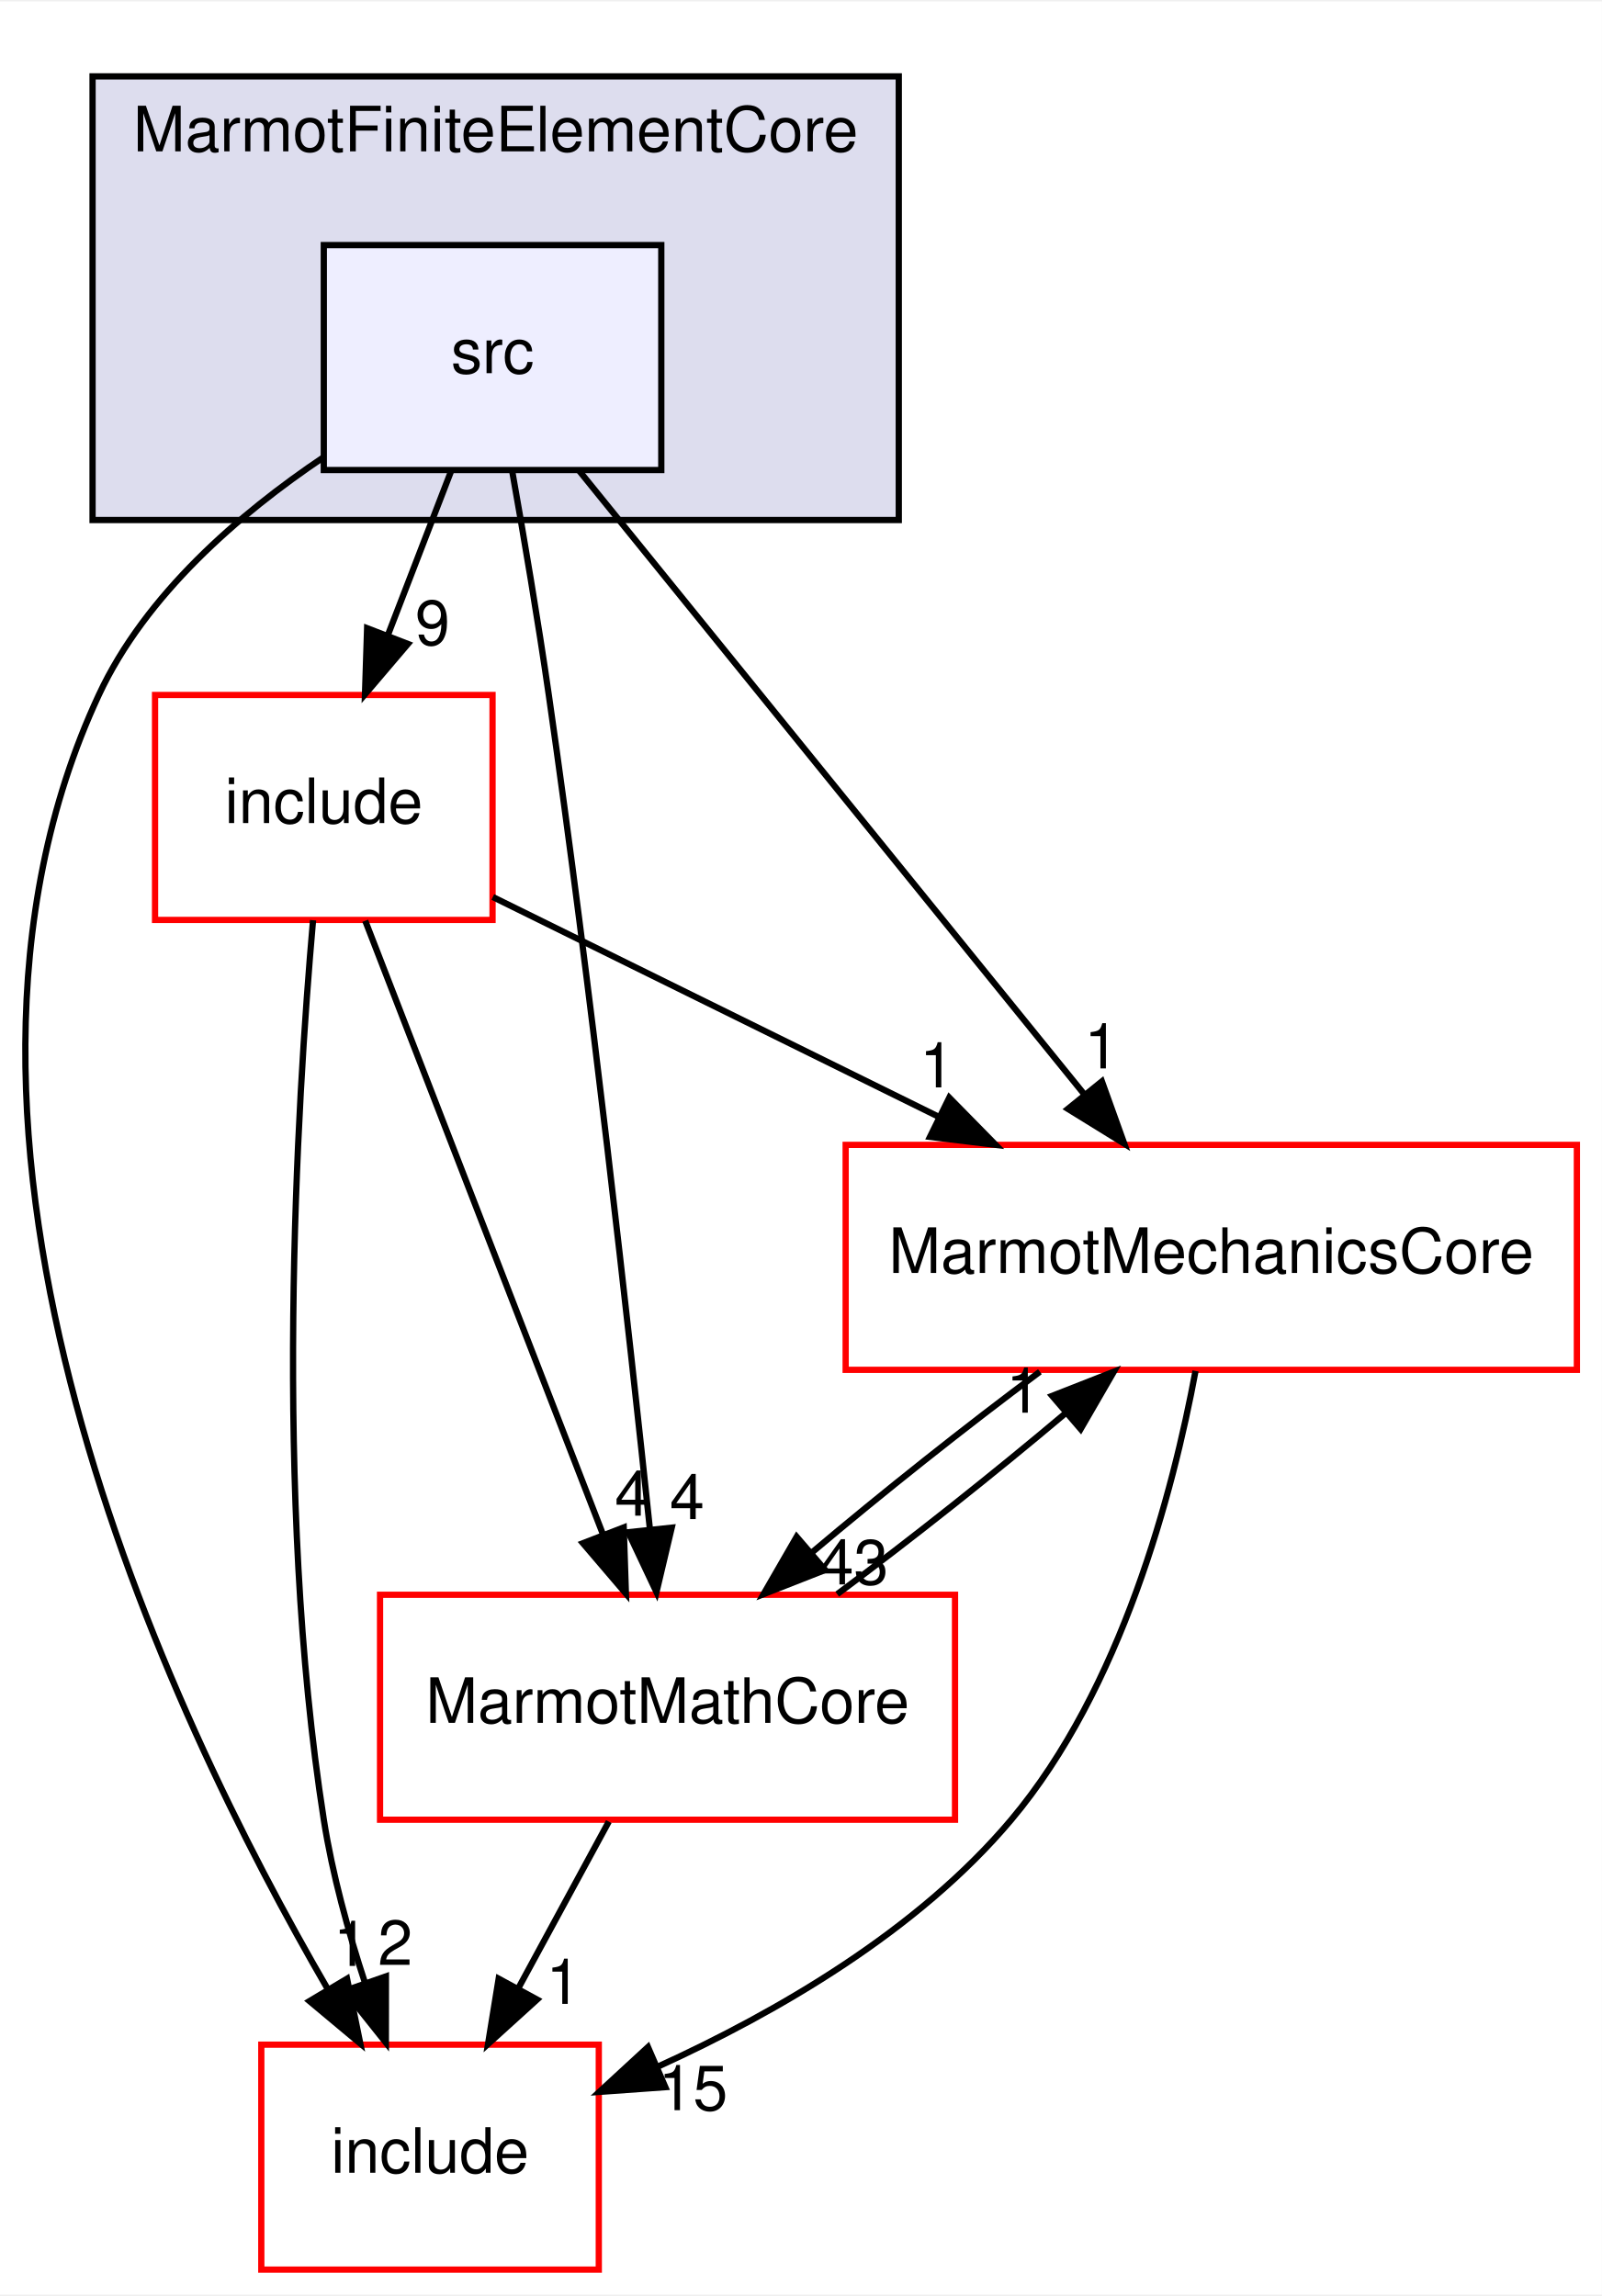
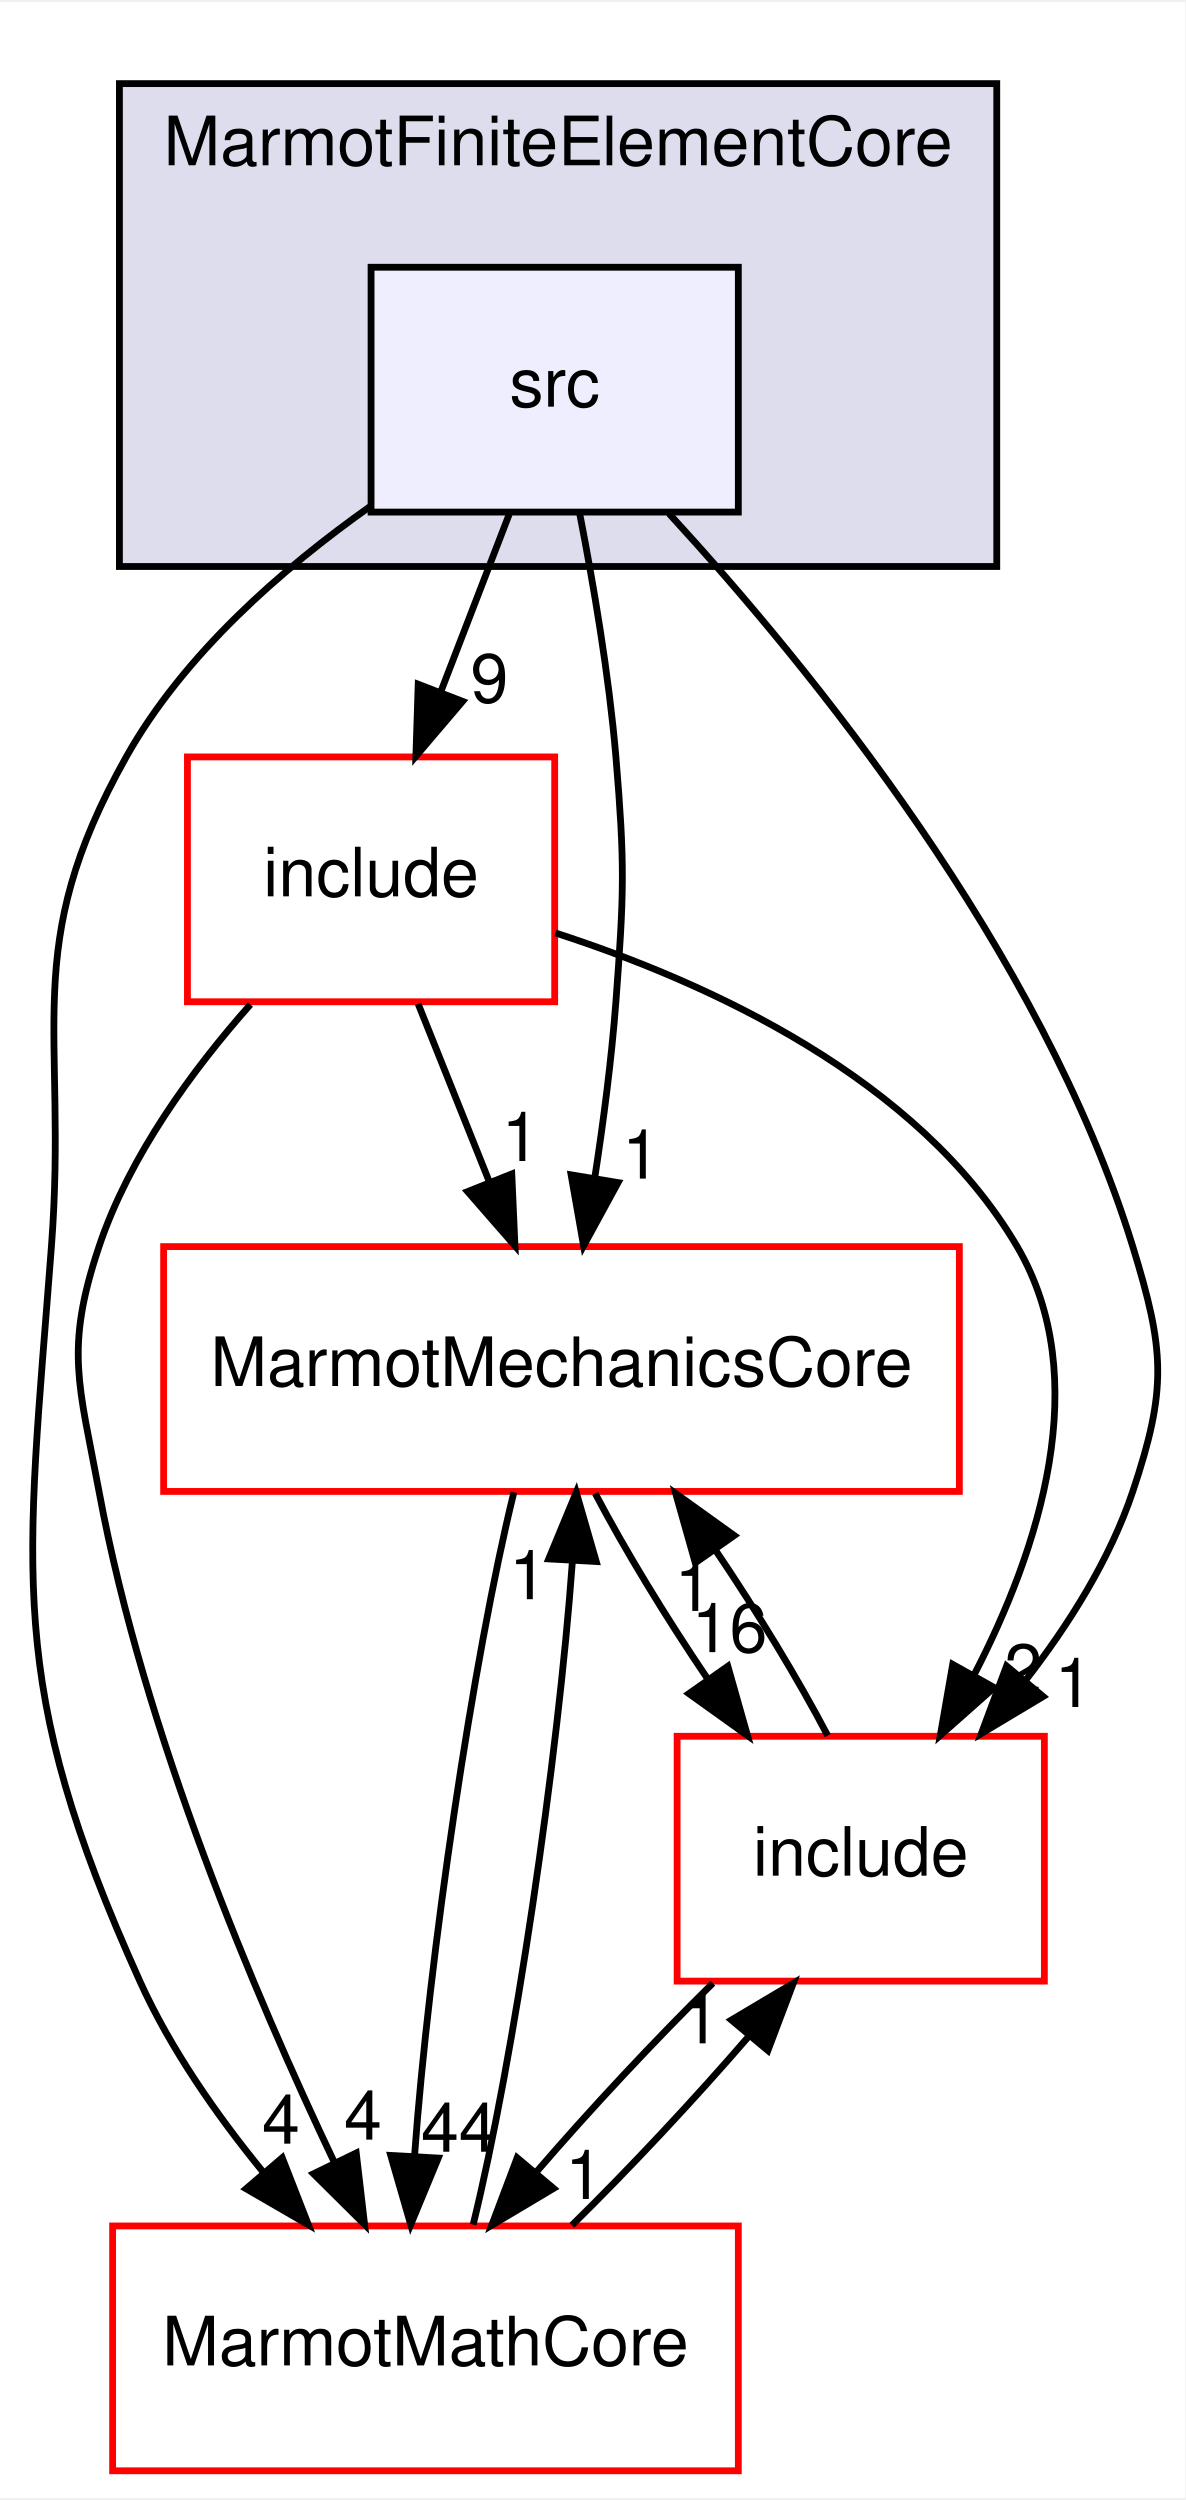
- <svg xmlns="http://www.w3.org/2000/svg" xmlns:xlink="http://www.w3.org/1999/xlink" width="256pt" height="367pt" viewBox="0.00 0.00 256.31 367.00">
+ <svg xmlns="http://www.w3.org/2000/svg" xmlns:xlink="http://www.w3.org/1999/xlink" width="174pt" height="367pt" viewBox="0.00 0.00 174.28 367.00">
  <g id="graph0" class="graph" transform="scale(1 1) rotate(0) translate(4 363)">
-     <polygon fill="white" stroke="transparent" points="-4,4 -4,-363 252.31,-363 252.31,4 -4,4" />
+     <polygon fill="white" stroke="transparent" points="-4,4 -4,-363 170.28,-363 170.28,4 -4,4" />
    <g id="clust1" class="cluster">
      <g id="a_clust1">
        <a xlink:href="dir_a6282ced73efdb7b36cfc8bdf7a60b20.html" target="_top" xlink:title="MarmotFiniteElementCore">
-           <polygon fill="#ddddee" stroke="black" points="10.81,-280 10.81,-351 139.81,-351 139.81,-280 10.81,-280" />
-           <text text-anchor="middle" x="75.31" y="-339" font-family="Helvetica,sans-Serif" font-size="10.00">MarmotFiniteElementCore</text>
+           <polygon fill="#ddddee" stroke="black" points="13.56,-280 13.56,-351 142.56,-351 142.56,-280 13.56,-280" />
+           <text text-anchor="middle" x="78.06" y="-339" font-family="Helvetica,sans-Serif" font-size="10.00">MarmotFiniteElementCore</text>
        </a>
      </g>
    </g>
    <g id="node1" class="node">
      <g id="a_node1">
        <a xlink:href="dir_b03b27ba81a49fd6f9c9588f67883179.html" target="_top" xlink:title="src">
-           <polygon fill="#eeeeff" stroke="black" points="101.81,-324 47.81,-324 47.81,-288 101.81,-288 101.81,-324" />
-           <text text-anchor="middle" x="74.81" y="-303.5" font-family="Helvetica,sans-Serif" font-size="10.00">src</text>
+           <polygon fill="#eeeeff" stroke="black" points="104.56,-324 50.56,-324 50.56,-288 104.56,-288 104.56,-324" />
+           <text text-anchor="middle" x="77.56" y="-303.5" font-family="Helvetica,sans-Serif" font-size="10.00">src</text>
        </a>
      </g>
    </g>
    <g id="node2" class="node">
      <g id="a_node2">
        <a xlink:href="dir_7a1ab5031ed028ea4c059c711d14cf0d.html" target="_top" xlink:title="include">
-           <polygon fill="white" stroke="red" points="74.81,-252 20.81,-252 20.81,-216 74.81,-216 74.81,-252" />
-           <text text-anchor="middle" x="47.81" y="-231.5" font-family="Helvetica,sans-Serif" font-size="10.00">include</text>
+           <polygon fill="white" stroke="red" points="77.56,-252 23.56,-252 23.56,-216 77.56,-216 77.56,-252" />
+           <text text-anchor="middle" x="50.56" y="-231.5" font-family="Helvetica,sans-Serif" font-size="10.00">include</text>
        </a>
      </g>
    </g>
-     <g id="edge6" class="edge">
-       <path fill="none" stroke="black" d="M68.13,-287.7C65.09,-279.81 61.42,-270.3 58.05,-261.55" />
-       <polygon fill="black" stroke="black" points="61.27,-260.17 54.4,-252.1 54.74,-262.69 61.27,-260.17" />
-       <g id="a_edge6-headlabel">
+     <g id="edge8" class="edge">
+       <path fill="none" stroke="black" d="M70.88,-287.7C67.84,-279.81 64.17,-270.3 60.8,-261.55" />
+       <polygon fill="black" stroke="black" points="64.02,-260.17 57.15,-252.1 57.49,-262.69 64.02,-260.17" />
+       <g id="a_edge8-headlabel">
        <a xlink:href="dir_000009_000007.html" target="_top" xlink:title="9">
-           <text text-anchor="middle" x="65.21" y="-260.01" font-family="Helvetica,sans-Serif" font-size="10.00">9</text>
+           <text text-anchor="middle" x="67.96" y="-260.01" font-family="Helvetica,sans-Serif" font-size="10.00">9</text>
        </a>
      </g>
    </g>
    <g id="node3" class="node">
      <g id="a_node3">
        <a xlink:href="dir_9969c29766c3ca5ea49aac3cac97384d.html" target="_top" xlink:title="MarmotMechanicsCore">
-           <polygon fill="white" stroke="red" points="248.31,-180 131.31,-180 131.31,-144 248.31,-144 248.31,-180" />
-           <text text-anchor="middle" x="189.81" y="-159.5" font-family="Helvetica,sans-Serif" font-size="10.00">MarmotMechanicsCore</text>
+           <polygon fill="white" stroke="red" points="137.06,-180 20.06,-180 20.06,-144 137.06,-144 137.06,-180" />
+           <text text-anchor="middle" x="78.56" y="-159.5" font-family="Helvetica,sans-Serif" font-size="10.00">MarmotMechanicsCore</text>
        </a>
      </g>
    </g>
-     <g id="edge7" class="edge">
-       <path fill="none" stroke="black" d="M88.68,-287.87C108.8,-263.03 146.2,-216.85 169.45,-188.14" />
-       <polygon fill="black" stroke="black" points="172.31,-190.16 175.89,-180.19 166.87,-185.76 172.31,-190.16" />
-       <g id="a_edge7-headlabel">
-         <a xlink:href="dir_000009_000012.html" target="_top" xlink:title="1">
-           <text text-anchor="middle" x="172.26" y="-192.24" font-family="Helvetica,sans-Serif" font-size="10.00">1</text>
+     <g id="edge9" class="edge">
+       <path fill="none" stroke="black" d="M81.21,-287.91C83.23,-277.57 85.54,-264.09 86.56,-252 87.9,-236.06 87.75,-231.96 86.56,-216 85.92,-207.52 84.72,-198.34 83.44,-190.04" />
+       <polygon fill="black" stroke="black" points="86.88,-189.41 81.81,-180.11 79.97,-190.55 86.88,-189.41" />
+       <g id="a_edge9-headlabel">
+         <a xlink:href="dir_000009_000016.html" target="_top" xlink:title="1">
+           <text text-anchor="middle" x="90.27" y="-190" font-family="Helvetica,sans-Serif" font-size="10.00">1</text>
        </a>
      </g>
    </g>
    <g id="node4" class="node">
      <g id="a_node4">
        <a xlink:href="dir_d44c64559bbebec7f509842c48db8b23.html" target="_top" xlink:title="include">
-           <polygon fill="white" stroke="red" points="91.81,-36 37.81,-36 37.81,0 91.81,0 91.81,-36" />
-           <text text-anchor="middle" x="64.81" y="-15.5" font-family="Helvetica,sans-Serif" font-size="10.00">include</text>
+           <polygon fill="white" stroke="red" points="149.56,-108 95.56,-108 95.56,-72 149.56,-72 149.56,-108" />
+           <text text-anchor="middle" x="122.56" y="-87.5" font-family="Helvetica,sans-Serif" font-size="10.00">include</text>
        </a>
      </g>
    </g>
-     <g id="edge8" class="edge">
-       <path fill="none" stroke="black" d="M47.8,-290.07C34.3,-281 19.29,-268.07 11.81,-252 -21.05,-181.43 22.74,-89.12 48.46,-44.86" />
-       <polygon fill="black" stroke="black" points="51.53,-46.56 53.65,-36.18 45.52,-42.97 51.53,-46.56" />
-       <g id="a_edge8-headlabel">
+     <g id="edge10" class="edge">
+       <path fill="none" stroke="black" d="M94.36,-287.79C115.08,-265.22 149.2,-223.39 162.56,-180 167.26,-164.71 167.64,-159.17 162.56,-144 159.21,-134 153.14,-124.38 146.73,-116.14" />
+       <polygon fill="black" stroke="black" points="149.38,-113.85 140.29,-108.4 144,-118.33 149.38,-113.85" />
+       <g id="a_edge10-headlabel">
        <a xlink:href="dir_000009_000002.html" target="_top" xlink:title="1">
-           <text text-anchor="middle" x="52.13" y="-48.6" font-family="Helvetica,sans-Serif" font-size="10.00">1</text>
+           <text text-anchor="middle" x="153.86" y="-112.3" font-family="Helvetica,sans-Serif" font-size="10.00">1</text>
        </a>
      </g>
    </g>
    <g id="node5" class="node">
      <g id="a_node5">
        <a xlink:href="dir_39413a3592d49ba1372e049fbfe3e31f.html" target="_top" xlink:title="MarmotMathCore">
-           <polygon fill="white" stroke="red" points="148.81,-108 56.81,-108 56.81,-72 148.81,-72 148.81,-108" />
-           <text text-anchor="middle" x="102.81" y="-87.5" font-family="Helvetica,sans-Serif" font-size="10.00">MarmotMathCore</text>
+           <polygon fill="white" stroke="red" points="104.56,-36 12.56,-36 12.56,0 104.56,0 104.56,-36" />
+           <text text-anchor="middle" x="58.56" y="-15.5" font-family="Helvetica,sans-Serif" font-size="10.00">MarmotMathCore</text>
        </a>
      </g>
    </g>
-     <g id="edge9" class="edge">
-       <path fill="none" stroke="black" d="M77.95,-287.85C79.79,-277.49 82.08,-264.01 83.81,-252 90.54,-205.2 96.62,-150.48 100,-118.4" />
-       <polygon fill="black" stroke="black" points="103.48,-118.74 101.04,-108.43 96.52,-118.01 103.48,-118.74" />
-       <g id="a_edge9-headlabel">
-         <a xlink:href="dir_000009_000010.html" target="_top" xlink:title="4">
-           <text text-anchor="middle" x="105.94" y="-120.11" font-family="Helvetica,sans-Serif" font-size="10.00">4</text>
+     <g id="edge11" class="edge">
+       <path fill="none" stroke="black" d="M50.54,-288.91C37.56,-279.75 23.02,-267.08 14.56,-252 -1.29,-223.77 6.01,-212.28 3.56,-180 -0.1,-131.79 -3.35,-116.06 16.56,-72 21.05,-62.05 27.83,-52.33 34.63,-44" />
+       <polygon fill="black" stroke="black" points="37.5,-46.03 41.35,-36.16 32.18,-41.47 37.5,-46.03" />
+       <g id="a_edge11-headlabel">
+         <a xlink:href="dir_000009_000014.html" target="_top" xlink:title="4">
+           <text text-anchor="middle" x="37.31" y="-48.1" font-family="Helvetica,sans-Serif" font-size="10.00">4</text>
        </a>
      </g>
    </g>
    <g id="edge1" class="edge">
-       <path fill="none" stroke="black" d="M74.85,-219.67C95.03,-209.72 123.01,-195.93 146.31,-184.44" />
-       <polygon fill="black" stroke="black" points="147.89,-187.56 155.32,-180 144.8,-181.28 147.89,-187.56" />
+       <path fill="none" stroke="black" d="M57.48,-215.7C60.63,-207.81 64.44,-198.3 67.94,-189.55" />
+       <polygon fill="black" stroke="black" points="71.25,-190.69 71.72,-180.1 64.75,-188.09 71.25,-190.69" />
      <g id="a_edge1-headlabel">
-         <a xlink:href="dir_000007_000012.html" target="_top" xlink:title="1">
-           <text text-anchor="middle" x="145.93" y="-189.2" font-family="Helvetica,sans-Serif" font-size="10.00">1</text>
+         <a xlink:href="dir_000007_000016.html" target="_top" xlink:title="1">
+           <text text-anchor="middle" x="72.55" y="-192.58" font-family="Helvetica,sans-Serif" font-size="10.00">1</text>
        </a>
      </g>
    </g>
    <g id="edge2" class="edge">
-       <path fill="none" stroke="black" d="M46.09,-215.95C43.49,-186.41 39.68,-123.92 47.81,-72 49.17,-63.31 51.71,-54.1 54.42,-45.84" />
-       <polygon fill="black" stroke="black" points="57.75,-46.93 57.74,-36.33 51.14,-44.62 57.75,-46.93" />
+       <path fill="none" stroke="black" d="M77.66,-226.12C100.26,-218.8 131.02,-204.75 145.56,-180 156.96,-160.57 148.8,-135.51 139.18,-116.94" />
+       <polygon fill="black" stroke="black" points="142.19,-115.16 134.26,-108.13 136.08,-118.57 142.19,-115.16" />
      <g id="a_edge2-headlabel">
        <a xlink:href="dir_000007_000002.html" target="_top" xlink:title="2">
-           <text text-anchor="middle" x="59.24" y="-48.76" font-family="Helvetica,sans-Serif" font-size="10.00">2</text>
+           <text text-anchor="middle" x="146.43" y="-114.41" font-family="Helvetica,sans-Serif" font-size="10.00">2</text>
        </a>
      </g>
    </g>
    <g id="edge3" class="edge">
-       <path fill="none" stroke="black" d="M54.44,-215.87C63.9,-191.46 81.34,-146.43 92.49,-117.64" />
-       <polygon fill="black" stroke="black" points="95.8,-118.78 96.15,-108.19 89.27,-116.25 95.8,-118.78" />
+       <path fill="none" stroke="black" d="M32.82,-215.6C24.32,-206 15.02,-193.34 10.56,-180 5.47,-164.83 7.64,-159.73 10.56,-144 17.14,-108.49 33.42,-70.04 45.19,-45.29" />
+       <polygon fill="black" stroke="black" points="48.38,-46.73 49.61,-36.21 42.09,-43.67 48.38,-46.73" />
      <g id="a_edge3-headlabel">
-         <a xlink:href="dir_000007_000010.html" target="_top" xlink:title="4">
-           <text text-anchor="middle" x="97.15" y="-120.66" font-family="Helvetica,sans-Serif" font-size="10.00">4</text>
+         <a xlink:href="dir_000007_000014.html" target="_top" xlink:title="4">
+           <text text-anchor="middle" x="49.37" y="-48.7" font-family="Helvetica,sans-Serif" font-size="10.00">4</text>
        </a>
      </g>
    </g>
    <g id="edge4" class="edge">
-       <path fill="none" stroke="black" d="M187.29,-143.82C183.69,-124.47 175.45,-92.99 157.81,-72 142.87,-54.23 120.37,-41.19 101.25,-32.48" />
-       <polygon fill="black" stroke="black" points="102.46,-29.2 91.89,-28.44 99.68,-35.62 102.46,-29.2" />
+       <path fill="none" stroke="black" d="M83.52,-143.7C87.84,-135.47 93.92,-125.48 100.06,-116.42" />
+       <polygon fill="black" stroke="black" points="103.02,-118.3 105.91,-108.1 97.29,-114.27 103.02,-118.3" />
      <g id="a_edge4-headlabel">
-         <a xlink:href="dir_000012_000002.html" target="_top" xlink:title="15">
-           <text text-anchor="middle" x="106.89" y="-25.51" font-family="Helvetica,sans-Serif" font-size="10.00">15</text>
+         <a xlink:href="dir_000016_000002.html" target="_top" xlink:title="16">
+           <text text-anchor="middle" x="103.27" y="-120.37" font-family="Helvetica,sans-Serif" font-size="10.00">16</text>
        </a>
      </g>
    </g>
    <g id="edge5" class="edge">
-       <path fill="none" stroke="black" d="M162.39,-143.7C150.63,-134.97 137.13,-124.24 125.89,-114.75" />
-       <polygon fill="black" stroke="black" points="128.03,-111.97 118.17,-108.1 123.47,-117.28 128.03,-111.97" />
+       <path fill="none" stroke="black" d="M71.56,-143.87C65.59,-119.67 59.04,-75.21 56.96,-46.39" />
+       <polygon fill="black" stroke="black" points="60.44,-45.98 56.39,-36.19 53.45,-46.37 60.44,-45.98" />
      <g id="a_edge5-headlabel">
-         <a xlink:href="dir_000012_000010.html" target="_top" xlink:title="43">
-           <text text-anchor="middle" x="132.61" y="-109.66" font-family="Helvetica,sans-Serif" font-size="10.00">43</text>
+         <a xlink:href="dir_000016_000014.html" target="_top" xlink:title="44">
+           <text text-anchor="middle" x="63.47" y="-46.91" font-family="Helvetica,sans-Serif" font-size="10.00">44</text>
        </a>
      </g>
    </g>
-     <g id="edge10" class="edge">
-       <path fill="none" stroke="black" d="M129.96,-108.1C141.69,-116.8 155.19,-127.52 166.46,-137.03" />
-       <polygon fill="black" stroke="black" points="164.35,-139.83 174.22,-143.7 168.91,-134.52 164.35,-139.83" />
-       <g id="a_edge10-headlabel">
-         <a xlink:href="dir_000010_000012.html" target="_top" xlink:title="1">
-           <text text-anchor="middle" x="159.77" y="-137.14" font-family="Helvetica,sans-Serif" font-size="10.00">1</text>
+     <g id="edge6" class="edge">
+       <path fill="none" stroke="black" d="M117.7,-108.1C113.41,-116.3 107.35,-126.28 101.21,-135.36" />
+       <polygon fill="black" stroke="black" points="98.23,-133.5 95.35,-143.7 103.96,-137.52 98.23,-133.5" />
+       <g id="a_edge6-headlabel">
+         <a xlink:href="dir_000002_000016.html" target="_top" xlink:title="1">
+           <text text-anchor="middle" x="97.98" y="-126.43" font-family="Helvetica,sans-Serif" font-size="10.00">1</text>
        </a>
      </g>
    </g>
-     <g id="edge11" class="edge">
-       <path fill="none" stroke="black" d="M93.41,-71.7C89.04,-63.64 83.75,-53.89 78.91,-44.98" />
-       <polygon fill="black" stroke="black" points="81.94,-43.22 74.09,-36.1 75.79,-46.56 81.94,-43.22" />
-       <g id="a_edge11-headlabel">
-         <a xlink:href="dir_000010_000002.html" target="_top" xlink:title="1">
-           <text text-anchor="middle" x="86.15" y="-42.53" font-family="Helvetica,sans-Serif" font-size="10.00">1</text>
+     <g id="edge7" class="edge">
+       <path fill="none" stroke="black" d="M100.82,-71.7C92.28,-63.3 82.73,-53.07 74.8,-43.86" />
+       <polygon fill="black" stroke="black" points="77.4,-41.52 68.3,-36.1 72.04,-46.02 77.4,-41.52" />
+       <g id="a_edge7-headlabel">
+         <a xlink:href="dir_000002_000014.html" target="_top" xlink:title="1">
+           <text text-anchor="middle" x="81.89" y="-39.96" font-family="Helvetica,sans-Serif" font-size="10.00">1</text>
+         </a>
+       </g>
+     </g>
+     <g id="edge12" class="edge">
+       <path fill="none" stroke="black" d="M65.57,-36.19C71.54,-60.42 78.09,-104.89 80.16,-133.68" />
+       <polygon fill="black" stroke="black" points="76.68,-134.08 80.73,-143.87 83.67,-133.69 76.68,-134.08" />
+       <g id="a_edge12-headlabel">
+         <a xlink:href="dir_000014_000016.html" target="_top" xlink:title="1">
+           <text text-anchor="middle" x="73.65" y="-128.15" font-family="Helvetica,sans-Serif" font-size="10.00">1</text>
+         </a>
+       </g>
+     </g>
+     <g id="edge13" class="edge">
+       <path fill="none" stroke="black" d="M80.09,-36.1C88.61,-44.47 98.17,-54.69 106.13,-63.92" />
+       <polygon fill="black" stroke="black" points="103.54,-66.28 112.65,-71.7 108.91,-61.79 103.54,-66.28" />
+       <g id="a_edge13-headlabel">
+         <a xlink:href="dir_000014_000002.html" target="_top" xlink:title="1">
+           <text text-anchor="middle" x="99.06" y="-62.85" font-family="Helvetica,sans-Serif" font-size="10.00">1</text>
        </a>
      </g>
    </g>
  </g>
</svg>
